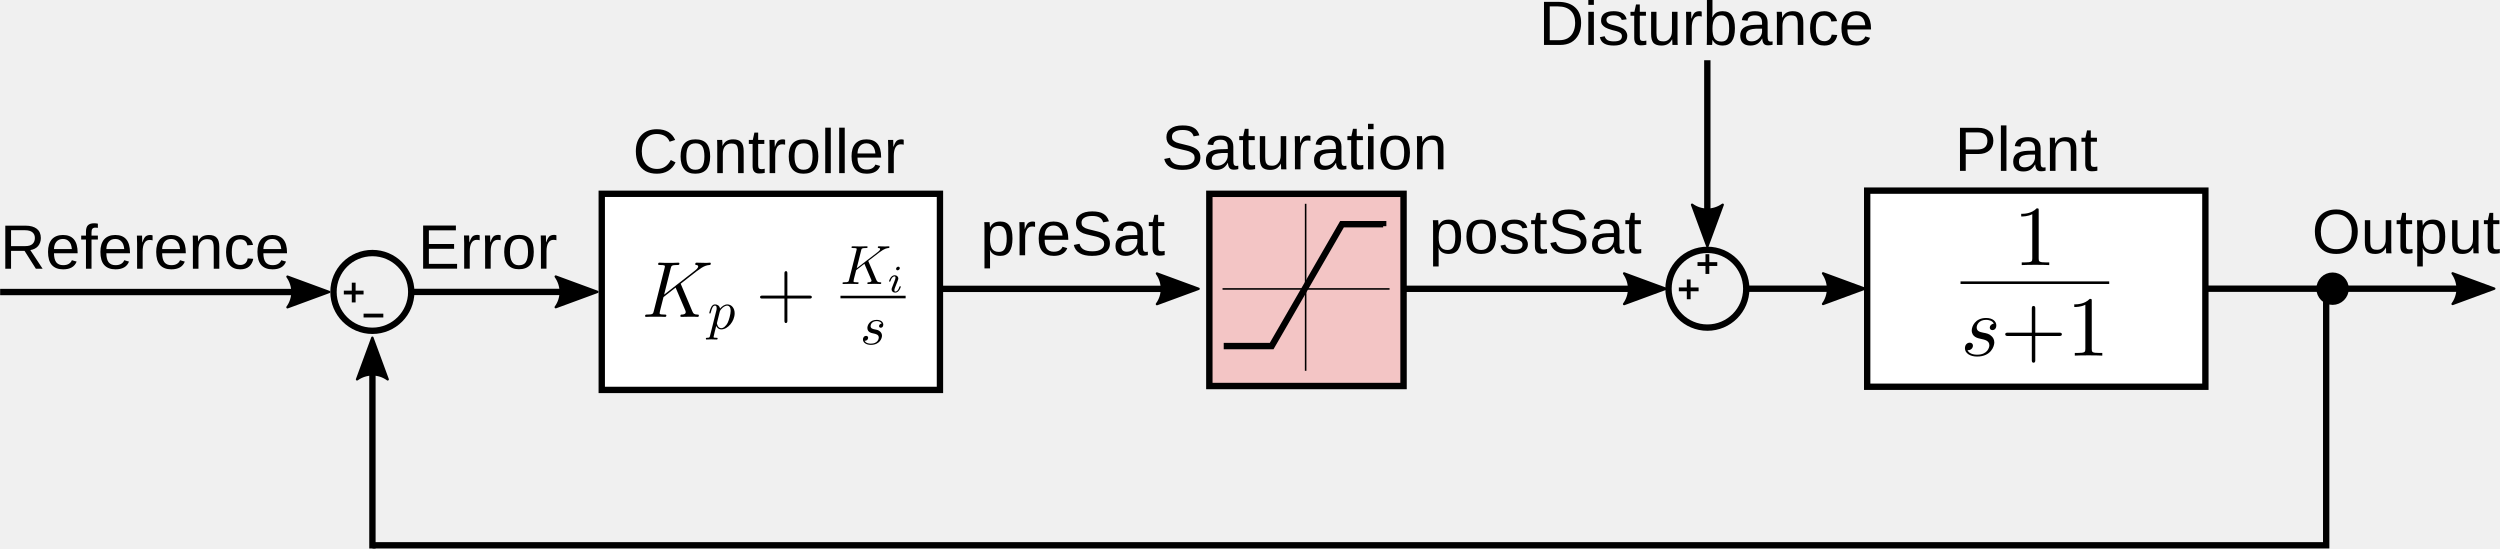
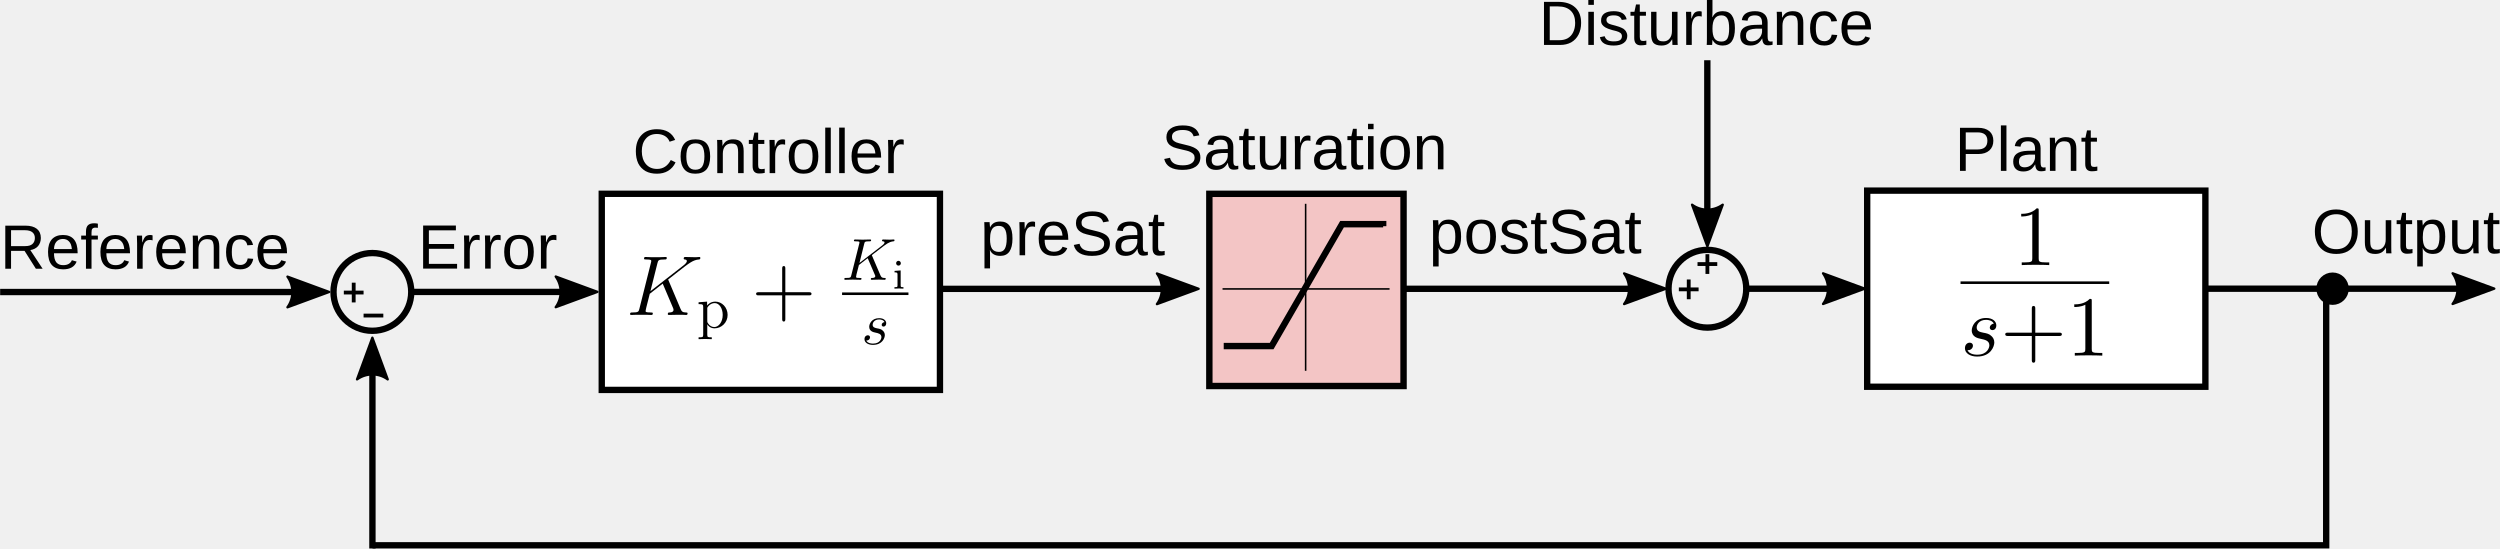
<svg xmlns="http://www.w3.org/2000/svg" xmlns:xlink="http://www.w3.org/1999/xlink" width="7.744in" height="1.699in" viewBox="0 0 196.701 43.16" version="1.1" id="svg8" xml:space="preserve">
  <defs id="defs2">
    <linearGradient id="linearGradient7917">
      <stop style="stop-color:#000000;stop-opacity:1;" offset="0" id="stop7915" />
    </linearGradient>
    <linearGradient id="linearGradient4410">
      <stop style="stop-color:#000000;stop-opacity:1;" offset="0" id="stop4408" />
    </linearGradient>
    <linearGradient id="linearGradient3774">
      <stop style="stop-color:#ff0000;stop-opacity:1;" offset="0" id="stop3772" />
    </linearGradient>
    <linearGradient id="linearGradient2266">
      <stop style="stop-color:#000000;stop-opacity:1;" offset="0" id="stop2264" />
    </linearGradient>
    <linearGradient id="linearGradient1738">
      <stop style="stop-color:#2b0000;stop-opacity:1;" offset="0" id="stop1736" />
    </linearGradient>
    <marker style="overflow:visible" id="marker33921" refX="0" refY="0" orient="auto">
      <path transform="scale(-0.6)" d="M 8.719,4.034 -2.207,0.016 8.719,-4.002 c -1.745,2.372 -1.735,5.617 -6e-7,8.035 z" style="fill:#808080;fill-opacity:1;fill-rule:evenodd;stroke:#808080;stroke-width:0.625;stroke-linejoin:round;stroke-opacity:1" id="path33919" />
    </marker>
    <marker style="overflow:visible" id="marker29550" refX="0" refY="0" orient="auto">
      <path transform="scale(-0.6)" d="M 8.719,4.034 -2.207,0.016 8.719,-4.002 c -1.745,2.372 -1.735,5.617 -6e-7,8.035 z" style="fill:#808080;fill-opacity:1;fill-rule:evenodd;stroke:#808080;stroke-width:0.625;stroke-linejoin:round;stroke-opacity:1" id="path29548" />
    </marker>
    <marker orient="auto" refY="0" refX="0" id="Arrow2Mend" style="overflow:visible">
      <path id="path1007" style="fill:#000000;fill-opacity:1;fill-rule:evenodd;stroke:#000000;stroke-width:0.625;stroke-linejoin:round;stroke-opacity:1" d="M 8.719,4.034 -2.207,0.016 8.719,-4.002 c -1.745,2.372 -1.735,5.617 -6e-7,8.035 z" transform="scale(-0.6)" />
    </marker>
    <marker style="overflow:visible" id="marker10101" refX="0" refY="0" orient="auto">
      <path transform="scale(0.4)" style="fill:#000000;fill-opacity:1;fill-rule:evenodd;stroke:#000000;stroke-width:1pt;stroke-opacity:1" d="M 5.77,0 -2.88,5 V -5 Z" id="path10099" />
    </marker>
    <marker orient="auto" refY="0" refX="0" id="TriangleOutM-2" style="overflow:visible">
      <path id="path2040-8" d="M 5.77,0 -2.88,5 V -5 Z" style="fill:#000000;fill-opacity:1;fill-rule:evenodd;stroke:#000000;stroke-width:1pt;stroke-opacity:1" transform="scale(0.4)" />
    </marker>
    <marker orient="auto" refY="0" refX="0" id="TriangleOutM-6" style="overflow:visible">
      <path id="path2040-0" d="M 5.77,0 -2.88,5 V -5 Z" style="fill:#000000;fill-opacity:1;fill-rule:evenodd;stroke:#000000;stroke-width:1pt;stroke-opacity:1" transform="scale(0.4)" />
    </marker>
    <marker orient="auto" refY="0" refX="0" id="TriangleOutM-9" style="overflow:visible">
      <path id="path2040-7" d="M 5.77,0 -2.88,5 V -5 Z" style="fill:#000000;fill-opacity:1;fill-rule:evenodd;stroke:#000000;stroke-width:1pt;stroke-opacity:1" transform="scale(0.4)" />
    </marker>
    <marker orient="auto" refY="0" refX="0" id="TriangleOutM-4" style="overflow:visible">
      <path id="path2040-74" d="M 5.77,0 -2.88,5 V -5 Z" style="fill:#000000;fill-opacity:1;fill-rule:evenodd;stroke:#000000;stroke-width:1pt;stroke-opacity:1" transform="scale(0.4)" />
    </marker>
    <marker orient="auto" refY="0" refX="0" id="TriangleOutM-5" style="overflow:visible">
      <path id="path2040-80" d="M 5.77,0 -2.88,5 V -5 Z" style="fill:#000000;fill-opacity:1;fill-rule:evenodd;stroke:#000000;stroke-width:1pt;stroke-opacity:1" transform="scale(0.4)" />
    </marker>
    <marker orient="auto" refY="0" refX="0" id="TriangleOutM-1" style="overflow:visible">
      <path id="path2040-89" d="M 5.77,0 -2.88,5 V -5 Z" style="fill:#000000;fill-opacity:1;fill-rule:evenodd;stroke:#000000;stroke-width:1pt;stroke-opacity:1" transform="scale(0.4)" />
    </marker>
    <marker orient="auto" refY="0" refX="0" id="TriangleOutM-67" style="overflow:visible">
      <path id="path2040-5" d="M 5.77,0 -2.88,5 V -5 Z" style="fill:#000000;fill-opacity:1;fill-rule:evenodd;stroke:#000000;stroke-width:1pt;stroke-opacity:1" transform="scale(0.4)" />
    </marker>
    <marker orient="auto" refY="0" refX="0" id="TriangleOutM-67-5" style="overflow:visible">
      <path id="path2040-5-9" d="M 5.77,0 -2.88,5 V -5 Z" style="fill:#000000;fill-opacity:1;fill-rule:evenodd;stroke:#000000;stroke-width:1pt;stroke-opacity:1" transform="scale(0.4)" />
    </marker>
    <marker orient="auto" refY="0" refX="0" id="TriangleOutM-67-5-5" style="overflow:visible">
      <path id="path2040-5-9-3" d="M 5.77,0 -2.88,5 V -5 Z" style="fill:#000000;fill-opacity:1;fill-rule:evenodd;stroke:#000000;stroke-width:1pt;stroke-opacity:1" transform="scale(0.4)" />
    </marker>
    <marker orient="auto" refY="0" refX="0" id="TriangleOutM-67-5-55" style="overflow:visible">
      <path id="path2040-5-9-0" d="M 5.77,0 -2.88,5 V -5 Z" style="fill:#000000;fill-opacity:1;fill-rule:evenodd;stroke:#000000;stroke-width:1pt;stroke-opacity:1" transform="scale(0.4)" />
    </marker>
    <marker orient="auto" refY="0" refX="0" id="TriangleOutM-67-5-7" style="overflow:visible">
      <path id="path2040-5-9-7" d="M 5.77,0 -2.88,5 V -5 Z" style="fill:#000000;fill-opacity:1;fill-rule:evenodd;stroke:#000000;stroke-width:1pt;stroke-opacity:1" transform="scale(0.4)" />
    </marker>
    <marker orient="auto" refY="0" refX="0" id="TriangleOutM-67-5-56" style="overflow:visible">
      <path id="path2040-5-9-9" d="M 5.77,0 -2.88,5 V -5 Z" style="fill:#000000;fill-opacity:1;fill-rule:evenodd;stroke:#000000;stroke-width:1pt;stroke-opacity:1" transform="scale(0.4)" />
    </marker>
    <marker orient="auto" refY="0" refX="0" id="TriangleOutM-67-5-5-7" style="overflow:visible">
      <path id="path2040-5-9-3-5" d="M 5.77,0 -2.88,5 V -5 Z" style="fill:#000000;fill-opacity:1;fill-rule:evenodd;stroke:#000000;stroke-width:1pt;stroke-opacity:1" transform="scale(0.4)" />
    </marker>
    <marker orient="auto" refY="0" refX="0" id="TriangleOutM-67-5-5-7-2" style="overflow:visible">
      <path id="path2040-5-9-3-5-5" d="M 5.77,0 -2.88,5 V -5 Z" style="fill:#000000;fill-opacity:1;fill-rule:evenodd;stroke:#000000;stroke-width:1pt;stroke-opacity:1" transform="scale(0.4)" />
    </marker>
    <marker orient="auto" refY="0" refX="0" id="TriangleOutM-67-5-5-7-9" style="overflow:visible">
      <path id="path2040-5-9-3-5-54" d="M 5.77,0 -2.88,5 V -5 Z" style="fill:#000000;fill-opacity:1;fill-rule:evenodd;stroke:#000000;stroke-width:1pt;stroke-opacity:1" transform="scale(0.4)" />
    </marker>
    <marker orient="auto" refY="0" refX="0" id="TriangleOutM-67-5-5-7-3" style="overflow:visible">
      <path id="path2040-5-9-3-5-0" d="M 5.77,0 -2.88,5 V -5 Z" style="fill:#000000;fill-opacity:1;fill-rule:evenodd;stroke:#000000;stroke-width:1pt;stroke-opacity:1" transform="scale(0.4)" />
    </marker>
    <marker orient="auto" refY="0" refX="0" id="TriangleOutM-67-5-5-7-4" style="overflow:visible">
      <path id="path2040-5-9-3-5-08" d="M 5.77,0 -2.88,5 V -5 Z" style="fill:#000000;fill-opacity:1;fill-rule:evenodd;stroke:#000000;stroke-width:1pt;stroke-opacity:1" transform="scale(0.4)" />
    </marker>
    <marker orient="auto" refY="0" refX="0" id="TriangleOutM-67-5-1" style="overflow:visible">
      <path id="path2040-5-9-4" d="M 5.77,0 -2.88,5 V -5 Z" style="fill:#000000;fill-opacity:1;fill-rule:evenodd;stroke:#000000;stroke-width:1pt;stroke-opacity:1" transform="scale(0.4)" />
    </marker>
    <marker orient="auto" refY="0" refX="0" id="TriangleOutM-2-5" style="overflow:visible">
      <path id="path2040-8-6" d="M 5.77,0 -2.88,5 V -5 Z" style="fill:#000000;fill-opacity:1;fill-rule:evenodd;stroke:#000000;stroke-width:1pt;stroke-opacity:1" transform="scale(0.4)" />
    </marker>
    <marker orient="auto" refY="0" refX="0" id="Arrow2Mend-3" style="overflow:visible">
      <path id="path1007-9" style="fill:#000000;fill-opacity:1;fill-rule:evenodd;stroke:#000000;stroke-width:0.625;stroke-linejoin:round;stroke-opacity:1" d="M 8.719,4.034 -2.207,0.016 8.719,-4.002 c -1.745,2.372 -1.735,5.617 -6e-7,8.035 z" transform="scale(-0.6)" />
    </marker>
    <marker orient="auto" refY="0" refX="0" id="Arrow2Mend-3-6" style="overflow:visible">
      <path id="path1007-9-8" style="fill:#000000;fill-opacity:1;fill-rule:evenodd;stroke:#000000;stroke-width:0.625;stroke-linejoin:round;stroke-opacity:1" d="M 8.719,4.034 -2.207,0.016 8.719,-4.002 c -1.745,2.372 -1.735,5.617 -6e-7,8.035 z" transform="scale(-0.6)" />
    </marker>
    <marker orient="auto" refY="0" refX="0" id="Arrow2Mend-3-0" style="overflow:visible">
      <path id="path1007-9-3" style="fill:#000000;fill-opacity:1;fill-rule:evenodd;stroke:#000000;stroke-width:0.625;stroke-linejoin:round;stroke-opacity:1" d="M 8.719,4.034 -2.207,0.016 8.719,-4.002 c -1.745,2.372 -1.735,5.617 -6e-7,8.035 z" transform="scale(-0.6)" />
    </marker>
    <marker orient="auto" refY="0" refX="0" id="Arrow2Mend-3-4" style="overflow:visible">
      <path id="path1007-9-9" style="fill:#000000;fill-opacity:1;fill-rule:evenodd;stroke:#000000;stroke-width:0.625;stroke-linejoin:round;stroke-opacity:1" d="M 8.719,4.034 -2.207,0.016 8.719,-4.002 c -1.745,2.372 -1.735,5.617 -6e-7,8.035 z" transform="scale(-0.6)" />
    </marker>
    <marker orient="auto" refY="0" refX="0" id="Arrow2Mend-3-6-1" style="overflow:visible">
      <path id="path1007-9-8-8" style="fill:#000000;fill-opacity:1;fill-rule:evenodd;stroke:#000000;stroke-width:0.625;stroke-linejoin:round;stroke-opacity:1" d="M 8.719,4.034 -2.207,0.016 8.719,-4.002 c -1.745,2.372 -1.735,5.617 -6e-7,8.035 z" transform="scale(-0.6)" />
    </marker>
    <marker orient="auto" refY="0" refX="0" id="Arrow2Mend-3-0-7" style="overflow:visible">
      <path id="path1007-9-3-4" style="fill:#000000;fill-opacity:1;fill-rule:evenodd;stroke:#000000;stroke-width:0.625;stroke-linejoin:round;stroke-opacity:1" d="M 8.719,4.034 -2.207,0.016 8.719,-4.002 c -1.745,2.372 -1.735,5.617 -6e-7,8.035 z" transform="scale(-0.6)" />
    </marker>
    <linearGradient xlink:href="#linearGradient7917" id="linearGradient7919" x1="37.593" y1="195.498" x2="45.63" y2="195.498" gradientUnits="userSpaceOnUse" gradientTransform="translate(-4.452818,-4.309571)" />
    <linearGradient xlink:href="#linearGradient7917" id="linearGradient8269" gradientUnits="userSpaceOnUse" x1="37.593" y1="195.498" x2="45.63" y2="195.498" gradientTransform="translate(-4.452818,-4.309571)" />
    <linearGradient xlink:href="#linearGradient7917" id="linearGradient8271" gradientUnits="userSpaceOnUse" x1="37.593" y1="195.498" x2="45.63" y2="195.498" gradientTransform="translate(-4.452818,-4.309571)" />
    <linearGradient xlink:href="#linearGradient7917" id="linearGradient8275" gradientUnits="userSpaceOnUse" x1="37.593" y1="195.498" x2="45.63" y2="195.498" gradientTransform="translate(-4.452818,-4.309571)" />
    <linearGradient xlink:href="#linearGradient7917" id="linearGradient8277" gradientUnits="userSpaceOnUse" x1="37.593" y1="195.498" x2="45.63" y2="195.498" gradientTransform="translate(-4.452818,-4.309571)" />
    <linearGradient xlink:href="#linearGradient7917" id="linearGradient8279" gradientUnits="userSpaceOnUse" x1="37.593" y1="195.498" x2="45.63" y2="195.498" gradientTransform="translate(-4.452818,-4.309571)" />
    <clipPath id="clipPath9697">
      <path clip-rule="nonzero" d="m 35,8 h 13.934 v 2 H 35 Z m 0,0" id="path9619" />
    </clipPath>
    <clipPath id="clipPath6755">
      <path clip-rule="nonzero" d="m 40,13 h 4 v 4.695 h -4 z m 0,0" id="path9494" />
    </clipPath>
    <clipPath id="clipPath1724">
      <path clip-rule="nonzero" d="m 1,12 h 5 v 5.848 H 1 Z m 0,0" id="path9841" />
    </clipPath>
    <clipPath id="clipPath7953">
      <path clip-rule="nonzero" d="m 6,10 h 12 v 7.848 H 6 Z m 0,0" id="path1733" />
    </clipPath>
    <marker orient="auto" refY="0" refX="0" id="Arrow2Mend-3-6-3" style="overflow:visible">
      <path id="path1007-9-8-1" style="fill:#000000;fill-opacity:1;fill-rule:evenodd;stroke:#000000;stroke-width:0.625;stroke-linejoin:round;stroke-opacity:1" d="M 8.719,4.034 -2.207,0.016 8.719,-4.002 c -1.745,2.372 -1.735,5.617 -6e-7,8.035 z" transform="scale(-0.6)" />
    </marker>
    <marker orient="auto" refY="0" refX="0" id="Arrow2Mend-3-60" style="overflow:visible">
      <path id="path1007-9-0" style="fill:#000000;fill-opacity:1;fill-rule:evenodd;stroke:#000000;stroke-width:0.625;stroke-linejoin:round;stroke-opacity:1" d="M 8.719,4.034 -2.207,0.016 8.719,-4.002 c -1.745,2.372 -1.735,5.617 -6e-7,8.035 z" transform="scale(-0.6)" />
    </marker>
+     <clipPath id="clipPath6140">
+       <path clip-rule="nonzero" d="m 12,7 h 5.984 v 6.891 H 12 Z m 0,0" id="path3263" />
+     </clipPath>
+     <clipPath id="clipPath6140-1">
+       <path clip-rule="nonzero" d="m 12,7 h 5.984 v 6.891 H 12 Z m 0,0" id="path3263-1" />
+     </clipPath>
+     <clipPath id="clipPath6462">
+       <path clip-rule="nonzero" d="m 40,13 h 4 v 4.695 h -4 z m 0,0" id="path4474" />
+     </clipPath>
+     <clipPath id="clipPath6462-2">
+       <path clip-rule="nonzero" d="m 40,13 h 4 v 4.695 h -4 z m 0,0" id="path4474-0" />
+     </clipPath>
  </defs>
-   <g id="layer1" transform="translate(13.72606,-253.7597)">
+   <g id="layer1" transform="translate(13.7261, -253.76)">
    <g id="g1283" transform="translate(26.78183,122.3462)">
      <g id="g14078">
        <rect style="fill:#ffffff;fill-opacity:1;stroke:#000000;stroke-width:0.5;stroke-miterlimit:4;stroke-dasharray:none;stroke-opacity:1" id="rect815" width="26.612" height="15.433" x="6.833" y="146.663" />
        <text xml:space="preserve" style="font-style:normal;font-weight:normal;font-size:10.583px;line-height:1.25;font-family:sans-serif;letter-spacing:0px;word-spacing:0px;fill:#000000;fill-opacity:1;stroke:none;stroke-width:0.265" x="9.267" y="145.035" id="text819">
          <tspan id="tspan817" x="9.267" y="145.035" style="font-style:normal;font-variant:normal;font-weight:normal;font-stretch:normal;font-size:4.939px;font-family:Arial;-inkscape-font-specification:Arial;stroke-width:0.265">Controller</tspan>
        </text>
      </g>
    </g>
    <circle r="3.059" cy="276.731" cx="15.565" id="path1333" style="fill:none;fill-opacity:1;stroke:#000000;stroke-width:0.5;stroke-linecap:round;stroke-linejoin:round;stroke-miterlimit:4;stroke-dasharray:none;stroke-dashoffset:0;stroke-opacity:1" />
    <path id="path978-4" d="M 18.624,276.731 H 32.609" style="fill:none;stroke:#000000;stroke-width:0.5;stroke-linecap:butt;stroke-linejoin:miter;stroke-miterlimit:4;stroke-dasharray:none;stroke-opacity:1;marker-end:url(#Arrow2Mend-3)" />
    <path id="path978-4-32" d="m 120.611,258.5 v 13.985" style="fill:none;stroke:#000000;stroke-width:0.5;stroke-linecap:butt;stroke-linejoin:miter;stroke-miterlimit:4;stroke-dasharray:none;stroke-opacity:1;marker-end:url(#Arrow2Mend-3-60)" />
    <path id="path978-4-9" d="M 96.659,276.485 H 116.679" style="fill:none;stroke:#000000;stroke-width:0.5;stroke-linecap:butt;stroke-linejoin:miter;stroke-miterlimit:4;stroke-dasharray:none;stroke-opacity:1;marker-end:url(#Arrow2Mend-3-6)" />
    <path id="path978-4-9-0" d="m 123.797,276.479 h 8.536" style="fill:none;stroke:#000000;stroke-width:0.5;stroke-linecap:butt;stroke-linejoin:miter;stroke-miterlimit:4;stroke-dasharray:none;stroke-opacity:1;marker-end:url(#Arrow2Mend-3-6-3)" />
    <path id="path978-4-1" d="M 15.569,296.919 V 280.996" style="fill:none;stroke:#000000;stroke-width:0.5;stroke-linecap:butt;stroke-linejoin:miter;stroke-miterlimit:4;stroke-dasharray:none;stroke-opacity:1;marker-end:url(#Arrow2Mend-3-0)" />
    <path id="path978-4-3" d="m 159.802,276.477 h 22.07" style="fill:none;stroke:#000000;stroke-width:0.5;stroke-linecap:butt;stroke-linejoin:miter;stroke-miterlimit:4;stroke-dasharray:none;stroke-opacity:1;marker-end:url(#Arrow2Mend-3-4)" />
    <path id="path13907" d="m 169.308,276.477 v 20.193 H 15.669" style="fill:none;stroke:#000000;stroke-width:0.5;stroke-linecap:round;stroke-linejoin:miter;stroke-miterlimit:4;stroke-dasharray:none;stroke-opacity:1" />
    <g id="g20017" transform="translate(-4.409947,-0.1830355)" style="fill:#000000">
      <path style="fill:#000000;stroke:#000000;stroke-width:0.5;stroke-linecap:butt;stroke-linejoin:miter;stroke-miterlimit:4;stroke-dasharray:none;stroke-opacity:1;marker-end:url(#Arrow2Mend)" d="M -9.316,276.922 H 15.91" id="path978" />
      <text xml:space="preserve" style="font-style:normal;font-variant:normal;font-weight:normal;font-stretch:normal;font-size:4.233px;line-height:1.25;font-family:'Times New Roman';-inkscape-font-specification:'Times New Roman, ';letter-spacing:0px;word-spacing:0px;fill:#000000;fill-opacity:1;stroke:none;stroke-width:0.265" x="-9.316" y="275.089" id="text13911">
        <tspan id="tspan13909" x="-9.316" y="275.089" style="font-style:normal;font-variant:normal;font-weight:normal;font-stretch:normal;font-size:4.939px;font-family:Arial;-inkscape-font-specification:Arial;fill:#000000;stroke-width:0.265">Reference</tspan>
      </text>
    </g>
    <text id="text13911-3" y="274.897" x="19.153" style="font-style:normal;font-variant:normal;font-weight:normal;font-stretch:normal;font-size:4.233px;line-height:1.25;font-family:'Times New Roman';-inkscape-font-specification:'Times New Roman, ';letter-spacing:0px;word-spacing:0px;fill:#000000;fill-opacity:1;stroke:none;stroke-width:0.265" xml:space="preserve">
      <tspan style="font-style:normal;font-variant:normal;font-weight:normal;font-stretch:normal;font-size:4.939px;font-family:Arial;-inkscape-font-specification:Arial;stroke-width:0.265" y="274.897" x="19.153" id="tspan13909-3">Error</tspan>
    </text>
    <text id="text13911-3-2-9" y="273.695" x="168.185" style="font-style:normal;font-variant:normal;font-weight:normal;font-stretch:normal;font-size:4.233px;line-height:1.25;font-family:'Times New Roman';-inkscape-font-specification:'Times New Roman, ';letter-spacing:0px;word-spacing:0px;fill:#000000;fill-opacity:1;stroke:none;stroke-width:0.265" xml:space="preserve">
      <tspan style="font-style:normal;font-variant:normal;font-weight:normal;font-stretch:normal;font-size:4.939px;font-family:Arial;-inkscape-font-specification:Arial;stroke-width:0.265" y="273.695" x="168.185" id="tspan13909-3-2-3">Output</tspan>
    </text>
    <path id="path978-4-9-9" d="M 60.226,276.49 H 79.917" style="fill:none;stroke:#000000;stroke-width:0.5;stroke-linecap:butt;stroke-linejoin:miter;stroke-miterlimit:4;stroke-dasharray:none;stroke-opacity:1;marker-end:url(#Arrow2Mend-3-6-1)" />
    <text xml:space="preserve" style="font-style:normal;font-variant:normal;font-weight:normal;font-stretch:normal;font-size:4.939px;line-height:1.25;font-family:Arial;-inkscape-font-specification:'Arial, Normal';font-variant-ligatures:normal;font-variant-caps:normal;font-variant-numeric:normal;font-variant-east-asian:normal;letter-spacing:0px;word-spacing:0px;fill:#000000;fill-opacity:1;stroke:none;stroke-width:0.265" x="77.657" y="267.08" id="text13911-3-2">
      <tspan id="tspan16382" x="77.657" y="267.08">Saturation</tspan>
    </text>
    <text xml:space="preserve" style="font-style:normal;font-variant:normal;font-weight:normal;font-stretch:normal;font-size:4.939px;line-height:1.25;font-family:Arial;-inkscape-font-specification:'Arial, Normal';font-variant-ligatures:normal;font-variant-caps:normal;font-variant-numeric:normal;font-variant-east-asian:normal;letter-spacing:0px;word-spacing:0px;fill:#000000;fill-opacity:1;stroke:none;stroke-width:0.265" x="63.404" y="273.848" id="text13911-3-2-7">
      <tspan id="tspan16382-5" x="63.404" y="273.848">preSat</tspan>
    </text>
    <rect y="268.76" x="133.19" height="15.433" width="26.612" id="rect815-52" style="fill:#ffffff;fill-opacity:1;stroke:#000000;stroke-width:0.5;stroke-miterlimit:4;stroke-dasharray:none;stroke-opacity:1" />
    <text id="text819-7" y="267.206" x="140.087" style="font-style:normal;font-weight:normal;font-size:10.583px;line-height:1.25;font-family:sans-serif;letter-spacing:0px;word-spacing:0px;fill:#000000;fill-opacity:1;stroke:none;stroke-width:0.265" xml:space="preserve">
      <tspan style="font-style:normal;font-variant:normal;font-weight:normal;font-stretch:normal;font-size:4.939px;font-family:Arial;-inkscape-font-specification:Arial;stroke-width:0.265" y="267.206" x="140.087" id="tspan817-7">Plant</tspan>
    </text>
    <g transform="matrix(-1,0,0,1,135.9616,46.89791)" id="g10539-8-3">
      <path id="path9930-1-4-6" d="m 121.089,231.693 h -1.554" style="fill:none;stroke:#000000;stroke-width:0.3;stroke-linecap:butt;stroke-linejoin:miter;stroke-miterlimit:4;stroke-dasharray:none;stroke-opacity:1" />
    </g>
    <g id="g10539-3-6" transform="matrix(-1,0,0,1,134.4072,45.08715)">
      <path id="path9930-8-5" d="m 120.312,230.916 v 1.554" style="fill:none;stroke:#000000;stroke-width:0.3;stroke-linecap:butt;stroke-linejoin:miter;stroke-miterlimit:4;stroke-dasharray:none;stroke-opacity:1" />
      <path id="path9930-1-5-8" d="m 121.089,231.693 h -1.554" style="fill:none;stroke:#000000;stroke-width:0.3;stroke-linecap:butt;stroke-linejoin:miter;stroke-miterlimit:4;stroke-dasharray:none;stroke-opacity:1" />
    </g>
    <g id="g7565" transform="matrix(1.901409,0,0,1.901409,9.945671,-95.14851)" style="stroke:url(#linearGradient7919)">
      <g id="g7557" style="stroke:url(#linearGradient8271)">
        <rect style="fill:#ff0000;fill-opacity:0.182;stroke:url(#linearGradient8269);stroke-width:0.265" id="rect400" width="8.037" height="7.954" x="37.593" y="191.521" />
      </g>
      <path style="fill:none;fill-opacity:1;stroke:url(#linearGradient8275);stroke-width:0.265" d="m 38.188,197.821 h 1.984 l 2.912,-5.044 h 1.702 v 0.083" id="path559" />
      <path style="fill:#2b0000;fill-opacity:1;stroke:url(#linearGradient8277);stroke-width:0.065;stroke-dasharray:none" d="m 38.139,195.457 c 6.912,0 6.912,0 6.912,0" id="path3770" />
      <path style="fill:#2b0000;fill-opacity:1;stroke:url(#linearGradient8279);stroke-width:0.065;stroke-dasharray:none" d="m 41.578,191.934 c 0,6.912 0,6.912 0,6.912" id="path6856" />
    </g>
    <text xml:space="preserve" style="font-style:normal;font-variant:normal;font-weight:normal;font-stretch:normal;font-size:4.939px;font-family:Arial;-inkscape-font-specification:'Arial, Normal';font-variant-ligatures:normal;font-variant-caps:normal;font-variant-numeric:normal;font-variant-east-asian:normal;fill:#ff0000;fill-opacity:0.182;stroke-width:0.065;stroke-dasharray:none" x="81.409" y="255.032" id="text16386">
      <tspan id="tspan16384" style="stroke-width:0.065" x="81.409" y="255.032" />
    </text>
    <circle style="fill:#000000;fill-opacity:1;stroke:#000000;stroke-width:0.5;stroke-linecap:square;stroke-dasharray:none;stroke-opacity:1;paint-order:fill markers stroke" id="path24444-0" cx="169.811" cy="276.477" r="1.025" />
-     <g transform="matrix(1.234366,0,0,1.234366,37.02424,273.1407)" id="g2141" style="stroke-width:0.81">
+     <g transform="matrix(1.23437 0 0 1.23437 37.0242 273.141)" id="g2141" style="stroke-width:0.81">
      <g fill="#000000" fill-opacity="1" id="g36" transform="matrix(0.352778,0,0,0.352778,-0.23151,0.00158747)" style="stroke-width:0.656">
-         <g id="use34" transform="translate(0,12.75)" style="stroke-width:0.81">
-           <path d="M 7.172,-5.797 C 7.156,-5.844 7.094,-5.953 7.094,-6 c 0,-0.016 0.016,-0.031 0.266,-0.203 L 8.75,-7.297 c 1.922,-1.5 2.547,-2 3.547,-2.078 0.094,-0.016 0.234,-0.016 0.234,-0.266 0,-0.078 -0.031,-0.156 -0.156,-0.156 -0.156,0 -0.328,0.031 -0.484,0.031 H 11.344 c -0.438,0 -0.922,-0.031 -1.344,-0.031 -0.109,0 -0.281,0 -0.281,0.266 0,0.141 0.109,0.156 0.188,0.156 0.156,0.016 0.344,0.062 0.344,0.266 0,0.281 -0.422,0.625 -0.547,0.719 L 4.094,-4.016 5.281,-8.75 c 0.125,-0.484 0.156,-0.625 1.172,-0.625 0.281,0 0.406,0 0.406,-0.281 0,-0.141 -0.141,-0.141 -0.219,-0.141 -0.25,0 -0.562,0.031 -0.828,0.031 H 4.109 c -0.25,0 -0.562,-0.031 -0.828,-0.031 -0.109,0 -0.266,0 -0.266,0.266 0,0.156 0.125,0.156 0.344,0.156 0.875,0 0.875,0.109 0.875,0.266 0,0.031 0,0.109 -0.062,0.328 l -1.938,7.719 c -0.125,0.5 -0.156,0.641 -1.156,0.641 -0.281,0 -0.422,0 -0.422,0.266 C 0.656,0 0.781,0 0.875,0 1.141,0 1.438,-0.031 1.703,-0.031 h 1.688 C 3.656,-0.031 3.953,0 4.234,0 4.344,0 4.5,0 4.5,-0.266 c 0,-0.156 -0.125,-0.156 -0.344,-0.156 -0.875,0 -0.875,-0.109 -0.875,-0.25 0,-0.109 0.094,-0.469 0.141,-0.688 l 0.562,-2.219 2.188,-1.719 C 6.578,-4.375 7.344,-2.531 7.938,-1.141 7.969,-1.047 8,-0.969 8,-0.859 c 0,0.422 -0.562,0.438 -0.703,0.438 -0.125,0 -0.266,0 -0.266,0.281 C 7.031,0 7.188,0 7.234,0 c 0.5,0 1.031,-0.031 1.531,-0.031 h 0.688 C 9.672,-0.031 9.906,0 10.125,0 c 0.094,0 0.25,0 0.25,-0.266 0,-0.156 -0.141,-0.156 -0.281,-0.156 C 9.562,-0.438 9.375,-0.547 9.172,-1.062 Z m 0,0" id="path68" style="stroke-width:0.81" />
-         </g>
-       </g>
-       <g fill="#000000" fill-opacity="1" id="g40" transform="matrix(0.352778,0,0,0.352778,-0.23151,0.00158747)" style="stroke-width:0.656">
-         <g id="use38" transform="translate(11.951,14.902)" style="stroke-width:0.81">
-           <path d="M 0.453,1.219 C 0.375,1.562 0.344,1.625 -0.094,1.625 c -0.109,0 -0.219,0 -0.219,0.188 0,0.078 0.047,0.125 0.125,0.125 0.266,0 0.562,-0.031 0.828,-0.031 0.344,0 0.672,0.031 1,0.031 0.047,0 0.172,0 0.172,-0.203 C 1.812,1.625 1.719,1.625 1.578,1.625 c -0.5,0 -0.5,-0.062 -0.5,-0.156 0,-0.125 0.422,-1.75 0.484,-2 0.125,0.297 0.406,0.641 0.922,0.641 1.156,0 2.406,-1.453 2.406,-2.922 0,-0.938 -0.578,-1.594 -1.328,-1.594 -0.5,0 -0.984,0.359 -1.312,0.75 -0.094,-0.547 -0.531,-0.75 -0.891,-0.75 -0.469,0 -0.656,0.391 -0.734,0.562 C 0.438,-3.5 0.312,-2.906 0.312,-2.875 c 0,0.109 0.094,0.109 0.109,0.109 0.109,0 0.109,-0.016 0.172,-0.234 0.172,-0.703 0.375,-1.188 0.734,-1.188 0.172,0 0.312,0.078 0.312,0.453 0,0.234 -0.031,0.344 -0.078,0.516 z m 1.75,-4.328 C 2.266,-3.375 2.547,-3.656 2.719,-3.812 c 0.359,-0.297 0.641,-0.375 0.812,-0.375 0.391,0 0.641,0.344 0.641,0.938 0,0.594 -0.328,1.734 -0.516,2.109 -0.344,0.703 -0.812,1.031 -1.188,1.031 C 1.812,-0.109 1.688,-0.938 1.688,-1 c 0,-0.016 0,-0.031 0.031,-0.156 z m 0,0" id="path72" style="stroke-width:0.81" />
-         </g>
-       </g>
-       <g fill="#000000" fill-opacity="1" id="g44" transform="matrix(0.352778,0,0,0.352778,-0.23151,0.00158747)" style="stroke-width:0.656">
-         <g id="use42" transform="translate(20.65,12.75)" style="stroke-width:0.81">
-           <path d="M 5.719,-3.312 H 9.688 c 0.203,0 0.453,0 0.453,-0.266 0,-0.266 -0.25,-0.266 -0.453,-0.266 H 5.719 v -3.953 c 0,-0.203 0,-0.469 -0.25,-0.469 -0.281,0 -0.281,0.25 -0.281,0.469 V -3.844 H 1.234 c -0.203,0 -0.453,0 -0.453,0.266 0,0.266 0.234,0.266 0.453,0.266 H 5.188 v 3.953 c 0,0.203 0,0.469 0.266,0.469 0.266,0 0.266,-0.25 0.266,-0.469 z m 0,0" id="path76" style="stroke-width:0.81" />
-         </g>
-       </g>
-       <g fill="#000000" fill-opacity="1" id="g48" transform="matrix(0.352778,0,0,0.352778,-0.23151,0.00158747)" style="stroke-width:0.656">
-         <g id="use46" transform="translate(35.959,6.808)" style="stroke-width:0.81">
-           <path d="M 5.078,-4.031 C 5.062,-4.062 5.031,-4.141 5.031,-4.172 c 0,0 0.172,-0.141 0.281,-0.219 l 1.75,-1.344 C 8,-6.438 8.391,-6.469 8.688,-6.5 8.766,-6.516 8.859,-6.516 8.859,-6.703 8.859,-6.734 8.828,-6.812 8.75,-6.812 c -0.219,0 -0.469,0.031 -0.703,0.031 -0.359,0 -0.75,-0.031 -1.109,-0.031 -0.062,0 -0.188,0 -0.188,0.203 0,0.062 0.047,0.094 0.125,0.109 0.219,0.016 0.297,0.062 0.297,0.203 0,0.188 -0.297,0.422 -0.359,0.469 L 2.938,-2.844 3.734,-6.047 C 3.812,-6.406 3.844,-6.5 4.562,-6.5 c 0.25,0 0.344,0 0.344,-0.203 0,-0.078 -0.078,-0.109 -0.141,-0.109 -0.281,0 -1,0.031 -1.281,0.031 C 3.203,-6.781 2.5,-6.812 2.203,-6.812 2.141,-6.812 2,-6.812 2,-6.625 2,-6.5 2.094,-6.5 2.297,-6.5 c 0.125,0 0.312,0.016 0.422,0.016 0.156,0.031 0.219,0.047 0.219,0.172 0,0.031 0,0.062 -0.031,0.188 L 1.562,-0.781 c -0.094,0.391 -0.109,0.469 -0.906,0.469 -0.172,0 -0.281,0 -0.281,0.188 C 0.375,0 0.5,0 0.531,0 0.812,0 1.516,-0.031 1.797,-0.031 2,-0.031 2.219,-0.016 2.438,-0.016 2.656,-0.016 2.875,0 3.078,0 3.156,0 3.281,0 3.281,-0.203 3.281,-0.312 3.188,-0.312 3,-0.312 c -0.375,0 -0.641,0 -0.641,-0.172 0,-0.078 0.047,-0.297 0.078,-0.438 C 2.578,-1.453 2.719,-1.969 2.844,-2.5 l 1.484,-1.156 1.156,2.688 c 0.125,0.266 0.125,0.297 0.125,0.344 0,0.312 -0.438,0.312 -0.531,0.312 -0.109,0 -0.219,0 -0.219,0.203 C 4.859,0 4.984,0 5,0 5.406,0 5.828,-0.031 6.219,-0.031 6.438,-0.031 6.984,0 7.203,0 7.25,0 7.375,0 7.375,-0.203 7.375,-0.312 7.266,-0.312 7.172,-0.312 c -0.406,0 -0.531,-0.094 -0.688,-0.438 z m 0,0" id="path80" style="stroke-width:0.81" />
-         </g>
-       </g>
-       <g fill="#000000" fill-opacity="1" id="g52" transform="matrix(0.352778,0,0,0.352778,-0.23151,0.00158747)" style="stroke-width:0.656">
-         <g id="use50" transform="translate(44.42,8.303)" style="stroke-width:0.81">
-           <path d="m 2.266,-4.359 c 0,-0.109 -0.094,-0.266 -0.281,-0.266 -0.188,0 -0.391,0.188 -0.391,0.391 0,0.109 0.078,0.266 0.281,0.266 0.188,0 0.391,-0.203 0.391,-0.391 z M 0.844,-0.812 c -0.031,0.094 -0.062,0.172 -0.062,0.297 0,0.328 0.266,0.578 0.656,0.578 0.688,0 1,-0.953 1,-1.062 0,-0.094 -0.094,-0.094 -0.109,-0.094 -0.094,0 -0.109,0.047 -0.141,0.125 -0.156,0.562 -0.453,0.844 -0.734,0.844 -0.141,0 -0.172,-0.094 -0.172,-0.25 0,-0.156 0.047,-0.281 0.109,-0.438 C 1.469,-1 1.547,-1.188 1.609,-1.375 1.672,-1.547 1.938,-2.172 1.953,-2.266 1.984,-2.328 2,-2.406 2,-2.484 2,-2.812 1.719,-3.078 1.344,-3.078 0.641,-3.078 0.328,-2.125 0.328,-2 c 0,0.078 0.094,0.078 0.125,0.078 0.094,0 0.094,-0.031 0.125,-0.109 C 0.75,-2.625 1.062,-2.875 1.312,-2.875 c 0.109,0 0.172,0.047 0.172,0.234 0,0.172 -0.031,0.266 -0.203,0.703 z m 0,0" id="path84" style="stroke-width:0.81" />
-         </g>
-       </g>
-       <g clip-path="url(#clipPath9697)" id="g56" transform="matrix(0.352778,0,0,0.352778,-0.23151,0.00158747)" style="stroke-width:0.81">
-         <path fill="none" stroke-width="0.465" stroke-linecap="butt" stroke-linejoin="miter" stroke="#000000" stroke-opacity="1" stroke-miterlimit="10" d="M 0.002,-0.001 H 11.779" transform="matrix(1,0,0,-1,35.959,9.163)" id="path54" />
-       </g>
-       <g clip-path="url(#clipPath6755)" id="g62" transform="matrix(0.352778,0,0,0.352778,-0.23151,0.00158747)" style="stroke-width:0.81">
-         <g fill="#000000" fill-opacity="1" id="g60" style="stroke-width:0.656">
-           <g id="use58" transform="translate(39.513,17.697)" style="stroke-width:0.81">
-             <path d="M 3.891,-3.734 C 3.625,-3.719 3.422,-3.5 3.422,-3.281 c 0,0.141 0.094,0.297 0.312,0.297 0.219,0 0.453,-0.172 0.453,-0.562 C 4.188,-4 3.766,-4.406 3,-4.406 c -1.312,0 -1.688,1.016 -1.688,1.453 0,0.781 0.734,0.922 1.031,0.984 0.516,0.109 1.031,0.219 1.031,0.766 0,0.25 -0.219,1.094 -1.422,1.094 -0.141,0 -0.906,0 -1.141,-0.531 0.391,0.047 0.641,-0.25 0.641,-0.531 0,-0.219 -0.172,-0.344 -0.375,-0.344 -0.266,0 -0.562,0.203 -0.562,0.656 0,0.562 0.578,0.969 1.422,0.969 1.625,0 2.016,-1.203 2.016,-1.656 0,-0.359 -0.188,-0.609 -0.312,-0.719 -0.266,-0.281 -0.562,-0.344 -1,-0.422 -0.359,-0.078 -0.75,-0.156 -0.75,-0.609 C 1.891,-3.578 2.125,-4.188 3,-4.188 c 0.25,0 0.75,0.078 0.891,0.453 z m 0,0" id="path88" style="stroke-width:0.81" />
+     
+   </g>
+       <g transform="matrix(1.069376,0,0,1.069376,-0.9568811,-0.4345448)" id="g12570" style="stroke-width:0.614">
+         <g fill="#000000" fill-opacity="1" id="g34" transform="matrix(0.352778,0,0,0.352778,-0.23151,0.00158747)" style="stroke-width:0.511">
+           <g id="use32" transform="translate(0,12.75)" style="stroke-width:0.614">
+             <path d="M 7.172,-5.797 C 7.156,-5.844 7.094,-5.953 7.094,-6 c 0,-0.016 0.016,-0.031 0.266,-0.203 L 8.75,-7.297 c 1.922,-1.5 2.547,-2 3.547,-2.078 0.094,-0.016 0.234,-0.016 0.234,-0.266 0,-0.078 -0.031,-0.156 -0.156,-0.156 -0.156,0 -0.328,0.031 -0.484,0.031 H 11.344 c -0.438,0 -0.922,-0.031 -1.344,-0.031 -0.109,0 -0.281,0 -0.281,0.266 0,0.141 0.109,0.156 0.188,0.156 0.156,0.016 0.344,0.062 0.344,0.266 0,0.281 -0.422,0.625 -0.547,0.719 L 4.094,-4.016 5.281,-8.75 c 0.125,-0.484 0.156,-0.625 1.172,-0.625 0.281,0 0.406,0 0.406,-0.281 0,-0.141 -0.141,-0.141 -0.219,-0.141 -0.25,0 -0.562,0.031 -0.828,0.031 H 4.109 c -0.25,0 -0.562,-0.031 -0.828,-0.031 -0.109,0 -0.266,0 -0.266,0.266 0,0.156 0.125,0.156 0.344,0.156 0.875,0 0.875,0.109 0.875,0.266 0,0.031 0,0.109 -0.062,0.328 l -1.938,7.719 c -0.125,0.5 -0.156,0.641 -1.156,0.641 -0.281,0 -0.422,0 -0.422,0.266 C 0.656,0 0.781,0 0.875,0 1.141,0 1.438,-0.031 1.703,-0.031 h 1.688 C 3.656,-0.031 3.953,0 4.234,0 4.344,0 4.5,0 4.5,-0.266 c 0,-0.156 -0.125,-0.156 -0.344,-0.156 -0.875,0 -0.875,-0.109 -0.875,-0.25 0,-0.109 0.094,-0.469 0.141,-0.688 l 0.562,-2.219 2.188,-1.719 C 6.578,-4.375 7.344,-2.531 7.938,-1.141 7.969,-1.047 8,-0.969 8,-0.859 c 0,0.422 -0.562,0.438 -0.703,0.438 -0.125,0 -0.266,0 -0.266,0.281 C 7.031,0 7.188,0 7.234,0 c 0.5,0 1.031,-0.031 1.531,-0.031 h 0.688 C 9.672,-0.031 9.906,0 10.125,0 c 0.094,0 0.25,0 0.25,-0.266 0,-0.156 -0.141,-0.156 -0.281,-0.156 C 9.562,-0.438 9.375,-0.547 9.172,-1.062 Z m 0,0" id="path64" style="stroke-width:0.614" />
+           </g>
+         </g>
+         <g fill="#000000" fill-opacity="1" id="g38" transform="matrix(0.352778,0,0,0.352778,-0.23151,0.00158747)" style="stroke-width:0.511">
+           <g id="use36" transform="translate(11.951,14.902)" style="stroke-width:0.614">
+             <path d="m 1.719,-3.75 v -0.656 l -1.438,0.109 v 0.312 c 0.703,0 0.781,0.062 0.781,0.5 v 4.656 C 1.062,1.625 0.953,1.625 0.281,1.625 V 1.938 C 0.625,1.922 1.141,1.906 1.391,1.906 c 0.281,0 0.781,0.016 1.125,0.031 V 1.625 C 1.859,1.625 1.75,1.625 1.75,1.172 V -0.594 c 0.047,0.172 0.469,0.703 1.219,0.703 1.188,0 2.219,-0.984 2.219,-2.266 0,-1.266 -0.953,-2.25 -2.078,-2.25 -0.781,0 -1.203,0.438 -1.391,0.656 z M 1.75,-1.141 v -2.219 C 2.031,-3.875 2.516,-4.156 3.031,-4.156 c 0.734,0 1.328,0.875 1.328,2 0,1.203 -0.688,2.047 -1.422,2.047 -0.406,0 -0.781,-0.203 -1.047,-0.609 C 1.75,-0.922 1.75,-0.938 1.75,-1.141 Z m 0,0" id="path68" style="stroke-width:0.614" />
+           </g>
+         </g>
+         <g fill="#000000" fill-opacity="1" id="g42" transform="matrix(0.352778,0,0,0.352778,-0.23151,0.00158747)" style="stroke-width:0.511">
+           <g id="use40" transform="translate(21.172,12.75)" style="stroke-width:0.614">
+             <path d="M 5.719,-3.312 H 9.688 c 0.203,0 0.453,0 0.453,-0.266 0,-0.266 -0.25,-0.266 -0.453,-0.266 H 5.719 v -3.953 c 0,-0.203 0,-0.469 -0.25,-0.469 -0.281,0 -0.281,0.25 -0.281,0.469 V -3.844 H 1.234 c -0.203,0 -0.453,0 -0.453,0.266 0,0.266 0.234,0.266 0.453,0.266 H 5.188 v 3.953 c 0,0.203 0,0.469 0.266,0.469 0.266,0 0.266,-0.25 0.266,-0.469 z m 0,0" id="path72" style="stroke-width:0.614" />
+           </g>
+         </g>
+         <g fill="#000000" fill-opacity="1" id="g46" transform="matrix(0.352778,0,0,0.352778,-0.23151,0.00158747)" style="stroke-width:0.511">
+           <g id="use44" transform="translate(36.481,6.808)" style="stroke-width:0.614">
+             <path d="M 5.078,-4.031 C 5.062,-4.062 5.031,-4.141 5.031,-4.172 c 0,0 0.172,-0.141 0.281,-0.219 l 1.75,-1.344 C 8,-6.438 8.391,-6.469 8.688,-6.5 8.766,-6.516 8.859,-6.516 8.859,-6.703 8.859,-6.734 8.828,-6.812 8.75,-6.812 c -0.219,0 -0.469,0.031 -0.703,0.031 -0.359,0 -0.75,-0.031 -1.109,-0.031 -0.062,0 -0.188,0 -0.188,0.203 0,0.062 0.047,0.094 0.125,0.109 0.219,0.016 0.297,0.062 0.297,0.203 0,0.188 -0.297,0.422 -0.359,0.469 L 2.938,-2.844 3.734,-6.047 C 3.812,-6.406 3.844,-6.5 4.562,-6.5 c 0.25,0 0.344,0 0.344,-0.203 0,-0.078 -0.078,-0.109 -0.141,-0.109 -0.281,0 -1,0.031 -1.281,0.031 C 3.203,-6.781 2.5,-6.812 2.203,-6.812 2.141,-6.812 2,-6.812 2,-6.625 2,-6.5 2.094,-6.5 2.297,-6.5 c 0.125,0 0.312,0.016 0.422,0.016 0.156,0.031 0.219,0.047 0.219,0.172 0,0.031 0,0.062 -0.031,0.188 L 1.562,-0.781 c -0.094,0.391 -0.109,0.469 -0.906,0.469 -0.172,0 -0.281,0 -0.281,0.188 C 0.375,0 0.5,0 0.531,0 0.812,0 1.516,-0.031 1.797,-0.031 2,-0.031 2.219,-0.016 2.438,-0.016 2.656,-0.016 2.875,0 3.078,0 3.156,0 3.281,0 3.281,-0.203 3.281,-0.312 3.188,-0.312 3,-0.312 c -0.375,0 -0.641,0 -0.641,-0.172 0,-0.078 0.047,-0.297 0.078,-0.438 C 2.578,-1.453 2.719,-1.969 2.844,-2.5 l 1.484,-1.156 1.156,2.688 c 0.125,0.266 0.125,0.297 0.125,0.344 0,0.312 -0.438,0.312 -0.531,0.312 -0.109,0 -0.219,0 -0.219,0.203 C 4.859,0 4.984,0 5,0 5.406,0 5.828,-0.031 6.219,-0.031 6.438,-0.031 6.984,0 7.203,0 7.25,0 7.375,0 7.375,-0.203 7.375,-0.312 7.266,-0.312 7.172,-0.312 c -0.406,0 -0.531,-0.094 -0.688,-0.438 z m 0,0" id="path12555" style="stroke-width:0.614" />
+           </g>
+         </g>
+         <g fill="#000000" fill-opacity="1" id="g50" transform="matrix(0.352778,0,0,0.352778,-0.23151,0.00158747)" style="stroke-width:0.511">
+           <g id="use48" transform="translate(44.942,8.303)" style="stroke-width:0.614">
+             <path d="m 1.469,-4.297 c 0,-0.203 -0.172,-0.406 -0.406,-0.406 -0.203,0 -0.391,0.172 -0.391,0.406 0,0.25 0.203,0.406 0.391,0.406 0.234,0 0.406,-0.172 0.406,-0.406 z M 0.406,-3 v 0.25 c 0.438,0 0.5,0.047 0.5,0.391 v 1.812 C 0.906,-0.25 0.844,-0.25 0.391,-0.25 V 0 c 0.016,0 0.5,-0.031 0.781,-0.031 0.25,0 0.5,0.016 0.734,0.031 V -0.25 C 1.5,-0.25 1.438,-0.25 1.438,-0.547 v -2.531 z m 0,0" id="path12559" style="stroke-width:0.614" />
+           </g>
+         </g>
+         <path fill="none" stroke-width="0.435" stroke-linecap="butt" stroke-linejoin="miter" stroke="#000000" stroke-opacity="1" stroke-miterlimit="10" d="M 35.824,9.169 H 47.039" id="path52" transform="scale(0.352778)" />
+         <g clip-path="url(#clipPath6462-2)" id="g58" transform="matrix(0.352778,0,0,0.352778,-0.23151,0.00158747)" style="stroke-width:0.614">
+           <g fill="#000000" fill-opacity="1" id="g12567" style="stroke-width:0.511">
+             <g id="use54" transform="translate(39.753,17.697)" style="stroke-width:0.614">
+               <path d="M 3.891,-3.734 C 3.625,-3.719 3.422,-3.5 3.422,-3.281 c 0,0.141 0.094,0.297 0.312,0.297 0.219,0 0.453,-0.172 0.453,-0.562 C 4.188,-4 3.766,-4.406 3,-4.406 c -1.312,0 -1.688,1.016 -1.688,1.453 0,0.781 0.734,0.922 1.031,0.984 0.516,0.109 1.031,0.219 1.031,0.766 0,0.25 -0.219,1.094 -1.422,1.094 -0.141,0 -0.906,0 -1.141,-0.531 0.391,0.047 0.641,-0.25 0.641,-0.531 0,-0.219 -0.172,-0.344 -0.375,-0.344 -0.266,0 -0.562,0.203 -0.562,0.656 0,0.562 0.578,0.969 1.422,0.969 1.625,0 2.016,-1.203 2.016,-1.656 0,-0.359 -0.188,-0.609 -0.312,-0.719 -0.266,-0.281 -0.562,-0.344 -1,-0.422 -0.359,-0.078 -0.75,-0.156 -0.75,-0.609 C 1.891,-3.578 2.125,-4.188 3,-4.188 c 0.25,0 0.75,0.078 0.891,0.453 z m 0,0" id="path12564" style="stroke-width:0.614" />
+             </g>
          </g>
        </g>
      </g>
    </g>
    <g transform="matrix(1.905854,0,0,1.905854,140.5353,270.1541)" id="g3765" style="stroke-width:0.525">
      <g fill="#000000" fill-opacity="1" id="g25" transform="matrix(0.352778,0,0,0.352778,-0.42168,0.0778316)" style="stroke-width:0.234">
        <g id="use23" transform="translate(7.405,6.42)" style="stroke-width:0.525">
          <path d="m 2.938,-6.375 c 0,-0.25 0,-0.266 -0.234,-0.266 C 2.078,-6 1.203,-6 0.891,-6 v 0.312 c 0.203,0 0.781,0 1.297,-0.266 v 5.172 c 0,0.359 -0.031,0.469 -0.922,0.469 h -0.312 V 0 c 0.344,-0.031 1.203,-0.031 1.609,-0.031 0.391,0 1.266,0 1.609,0.031 v -0.312 h -0.312 c -0.906,0 -0.922,-0.109 -0.922,-0.469 z m 0,0" id="path47" style="stroke-width:0.525" />
        </g>
      </g>
      <path fill="none" stroke-width="0.301" stroke-linecap="butt" stroke-linejoin="miter" stroke="#000000" stroke-opacity="1" stroke-miterlimit="10" d="M 0,8.701 H 17.402" id="path27" transform="scale(0.352778)" />
      <g clip-path="url(#clipPath1724)" id="g33" transform="matrix(0.352778,0,0,0.352778,-0.42168,0.0778316)" style="stroke-width:0.525">
        <g fill="#000000" fill-opacity="1" id="g31" style="stroke-width:0.234">
          <g id="use29" transform="translate(1.196,17.016)" style="stroke-width:0.525">
            <path d="M 3.891,-3.734 C 3.625,-3.719 3.422,-3.5 3.422,-3.281 c 0,0.141 0.094,0.297 0.312,0.297 0.219,0 0.453,-0.172 0.453,-0.562 C 4.188,-4 3.766,-4.406 3,-4.406 c -1.312,0 -1.688,1.016 -1.688,1.453 0,0.781 0.734,0.922 1.031,0.984 0.516,0.109 1.031,0.219 1.031,0.766 0,0.25 -0.219,1.094 -1.422,1.094 -0.141,0 -0.906,0 -1.141,-0.531 0.391,0.047 0.641,-0.25 0.641,-0.531 0,-0.219 -0.172,-0.344 -0.375,-0.344 -0.266,0 -0.562,0.203 -0.562,0.656 0,0.562 0.578,0.969 1.422,0.969 1.625,0 2.016,-1.203 2.016,-1.656 0,-0.359 -0.188,-0.609 -0.312,-0.719 -0.266,-0.281 -0.562,-0.344 -1,-0.422 -0.359,-0.078 -0.75,-0.156 -0.75,-0.609 C 1.891,-3.578 2.125,-4.188 3,-4.188 c 0.25,0 0.75,0.078 0.891,0.453 z m 0,0" id="path51" style="stroke-width:0.525" />
          </g>
        </g>
      </g>
      <g clip-path="url(#clipPath7953)" id="g41" transform="matrix(0.352778,0,0,0.352778,-0.42168,0.0778316)" style="stroke-width:0.525">
        <g fill="#000000" fill-opacity="1" id="g39" style="stroke-width:0.234">
          <g id="use35" transform="translate(5.866,17.016)" style="stroke-width:0.525">
            <path d="m 4.078,-2.297 h 2.781 C 7,-2.297 7.188,-2.297 7.188,-2.5 7.188,-2.688 7,-2.688 6.859,-2.688 h -2.781 v -2.797 c 0,-0.141 0,-0.328 -0.203,-0.328 -0.203,0 -0.203,0.188 -0.203,0.328 V -2.688 h -2.781 c -0.141,0 -0.328,0 -0.328,0.188 0,0.203 0.188,0.203 0.328,0.203 h 2.781 V 0.5 c 0,0.141 0,0.328 0.203,0.328 0.203,0 0.203,-0.188 0.203,-0.328 z m 0,0" id="path55" style="stroke-width:0.525" />
          </g>
          <g id="use37" transform="translate(13.61491,17.016)" style="stroke-width:0.525">
            <path d="m 2.938,-6.375 c 0,-0.25 0,-0.266 -0.234,-0.266 C 2.078,-6 1.203,-6 0.891,-6 v 0.312 c 0.203,0 0.781,0 1.297,-0.266 v 5.172 c 0,0.359 -0.031,0.469 -0.922,0.469 h -0.312 V 0 c 0.344,-0.031 1.203,-0.031 1.609,-0.031 0.391,0 1.266,0 1.609,0.031 v -0.312 h -0.312 c -0.906,0 -0.922,-0.109 -0.922,-0.469 z m 0,0" id="path59" style="stroke-width:0.525" />
          </g>
        </g>
      </g>
    </g>
    <text xml:space="preserve" style="font-style:normal;font-variant:normal;font-weight:normal;font-stretch:normal;font-size:4.939px;line-height:1.25;font-family:Arial;-inkscape-font-specification:'Arial, Normal';font-variant-ligatures:normal;font-variant-caps:normal;font-variant-numeric:normal;font-variant-east-asian:normal;letter-spacing:0px;word-spacing:0px;fill:#000000;fill-opacity:1;stroke:none;stroke-width:0.265" x="98.702" y="273.694" id="text13911-3-2-7-2">
      <tspan id="tspan16382-5-6" x="98.702" y="273.694">postSat</tspan>
    </text>
    <circle r="3.059" cy="276.48" cx="120.616" id="path1333-6" style="fill:none;fill-opacity:1;stroke:#000000;stroke-width:0.5;stroke-linecap:round;stroke-linejoin:round;stroke-miterlimit:4;stroke-dasharray:none;stroke-dashoffset:0;stroke-opacity:1" />
    <g id="g10539-3-6-4" transform="matrix(-1,0,0,1,239.4587,44.83657)">
      <path id="path9930-8-5-7" d="m 120.312,230.916 v 1.554" style="fill:none;stroke:#000000;stroke-width:0.3;stroke-linecap:butt;stroke-linejoin:miter;stroke-miterlimit:4;stroke-dasharray:none;stroke-opacity:1" />
      <path id="path9930-1-5-8-4" d="m 121.089,231.693 h -1.554" style="fill:none;stroke:#000000;stroke-width:0.3;stroke-linecap:butt;stroke-linejoin:miter;stroke-miterlimit:4;stroke-dasharray:none;stroke-opacity:1" />
    </g>
    <g id="g10539-3-6-4-2" transform="matrix(-1,0,0,1,240.928,42.8453)">
      <path id="path9930-8-5-7-7" d="m 120.312,230.916 v 1.554" style="fill:none;stroke:#000000;stroke-width:0.3;stroke-linecap:butt;stroke-linejoin:miter;stroke-miterlimit:4;stroke-dasharray:none;stroke-opacity:1" />
      <path id="path9930-1-5-8-4-1" d="m 121.089,231.693 h -1.554" style="fill:none;stroke:#000000;stroke-width:0.3;stroke-linecap:butt;stroke-linejoin:miter;stroke-miterlimit:4;stroke-dasharray:none;stroke-opacity:1" />
    </g>
    <text xml:space="preserve" style="font-style:normal;font-variant:normal;font-weight:normal;font-stretch:normal;font-size:4.939px;line-height:1.25;font-family:Arial;-inkscape-font-specification:'Arial, Normal';font-variant-ligatures:normal;font-variant-caps:normal;font-variant-numeric:normal;font-variant-east-asian:normal;letter-spacing:0px;word-spacing:0px;fill:#000000;fill-opacity:1;stroke:none;stroke-width:0.265" x="107.351" y="257.295" id="text13911-3-2-7-2-1">
      <tspan id="tspan16382-5-6-5" x="107.351" y="257.295">Disturbance</tspan>
    </text>
  </g>
</svg>
